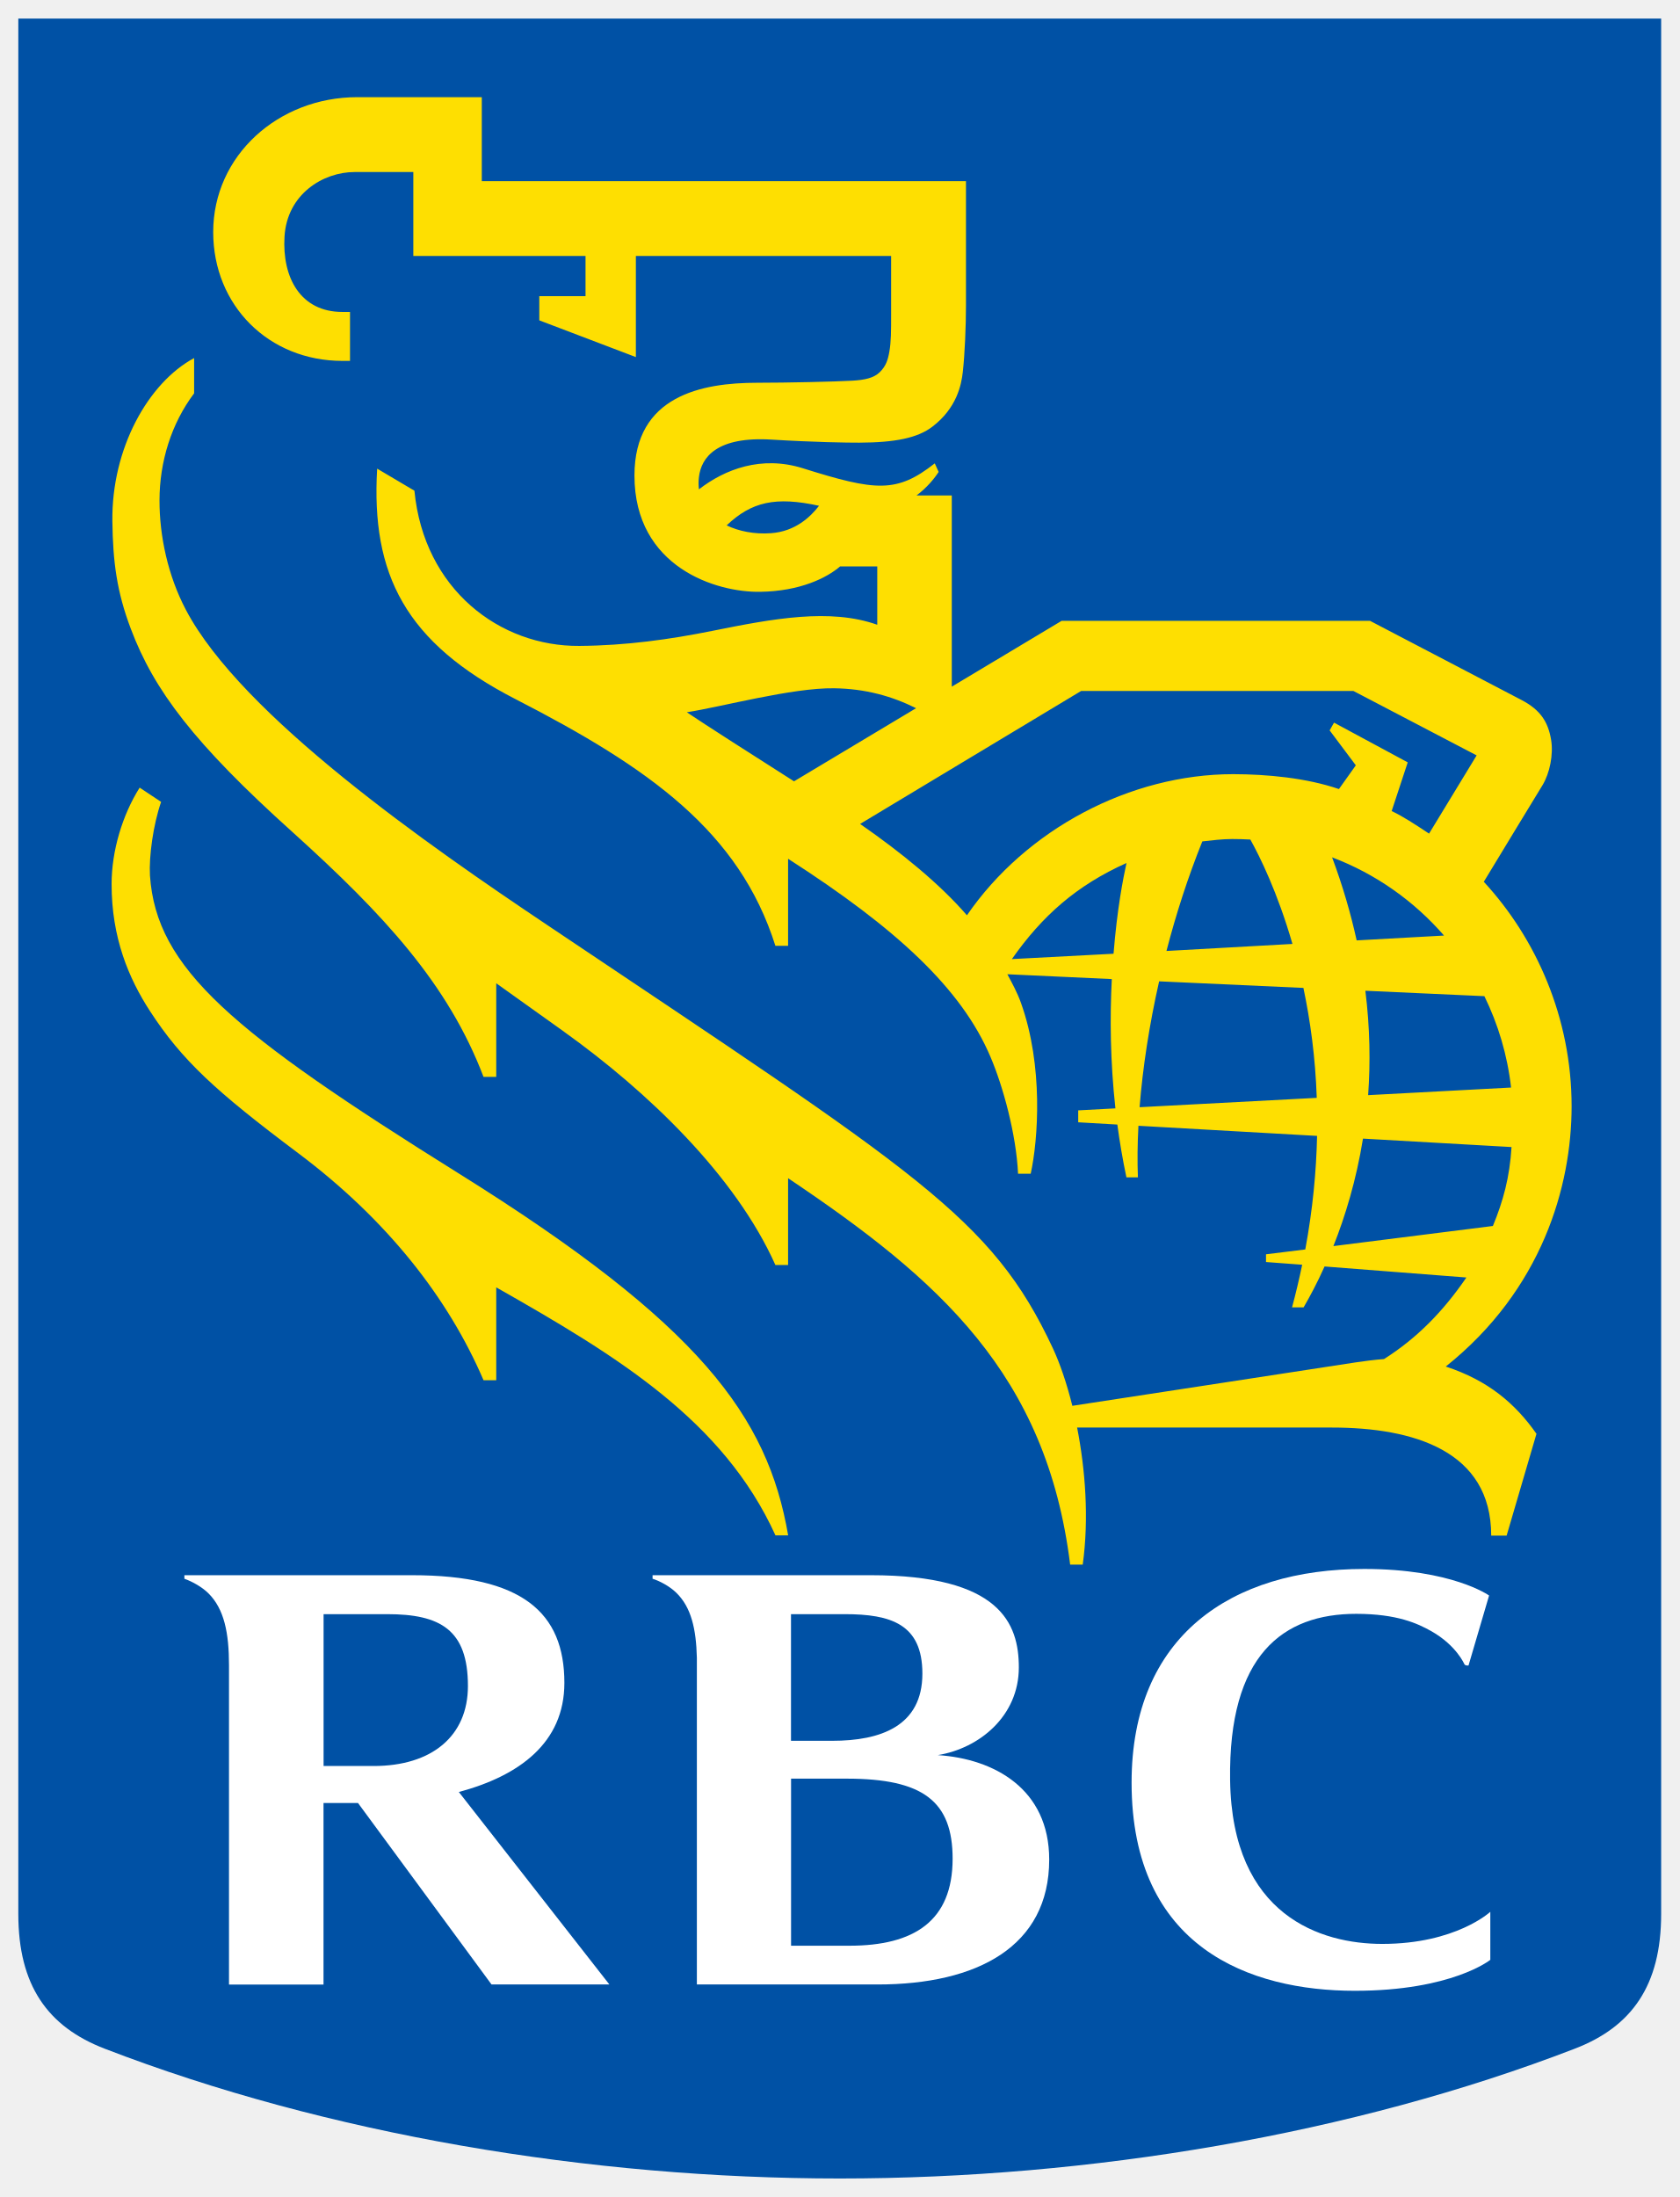
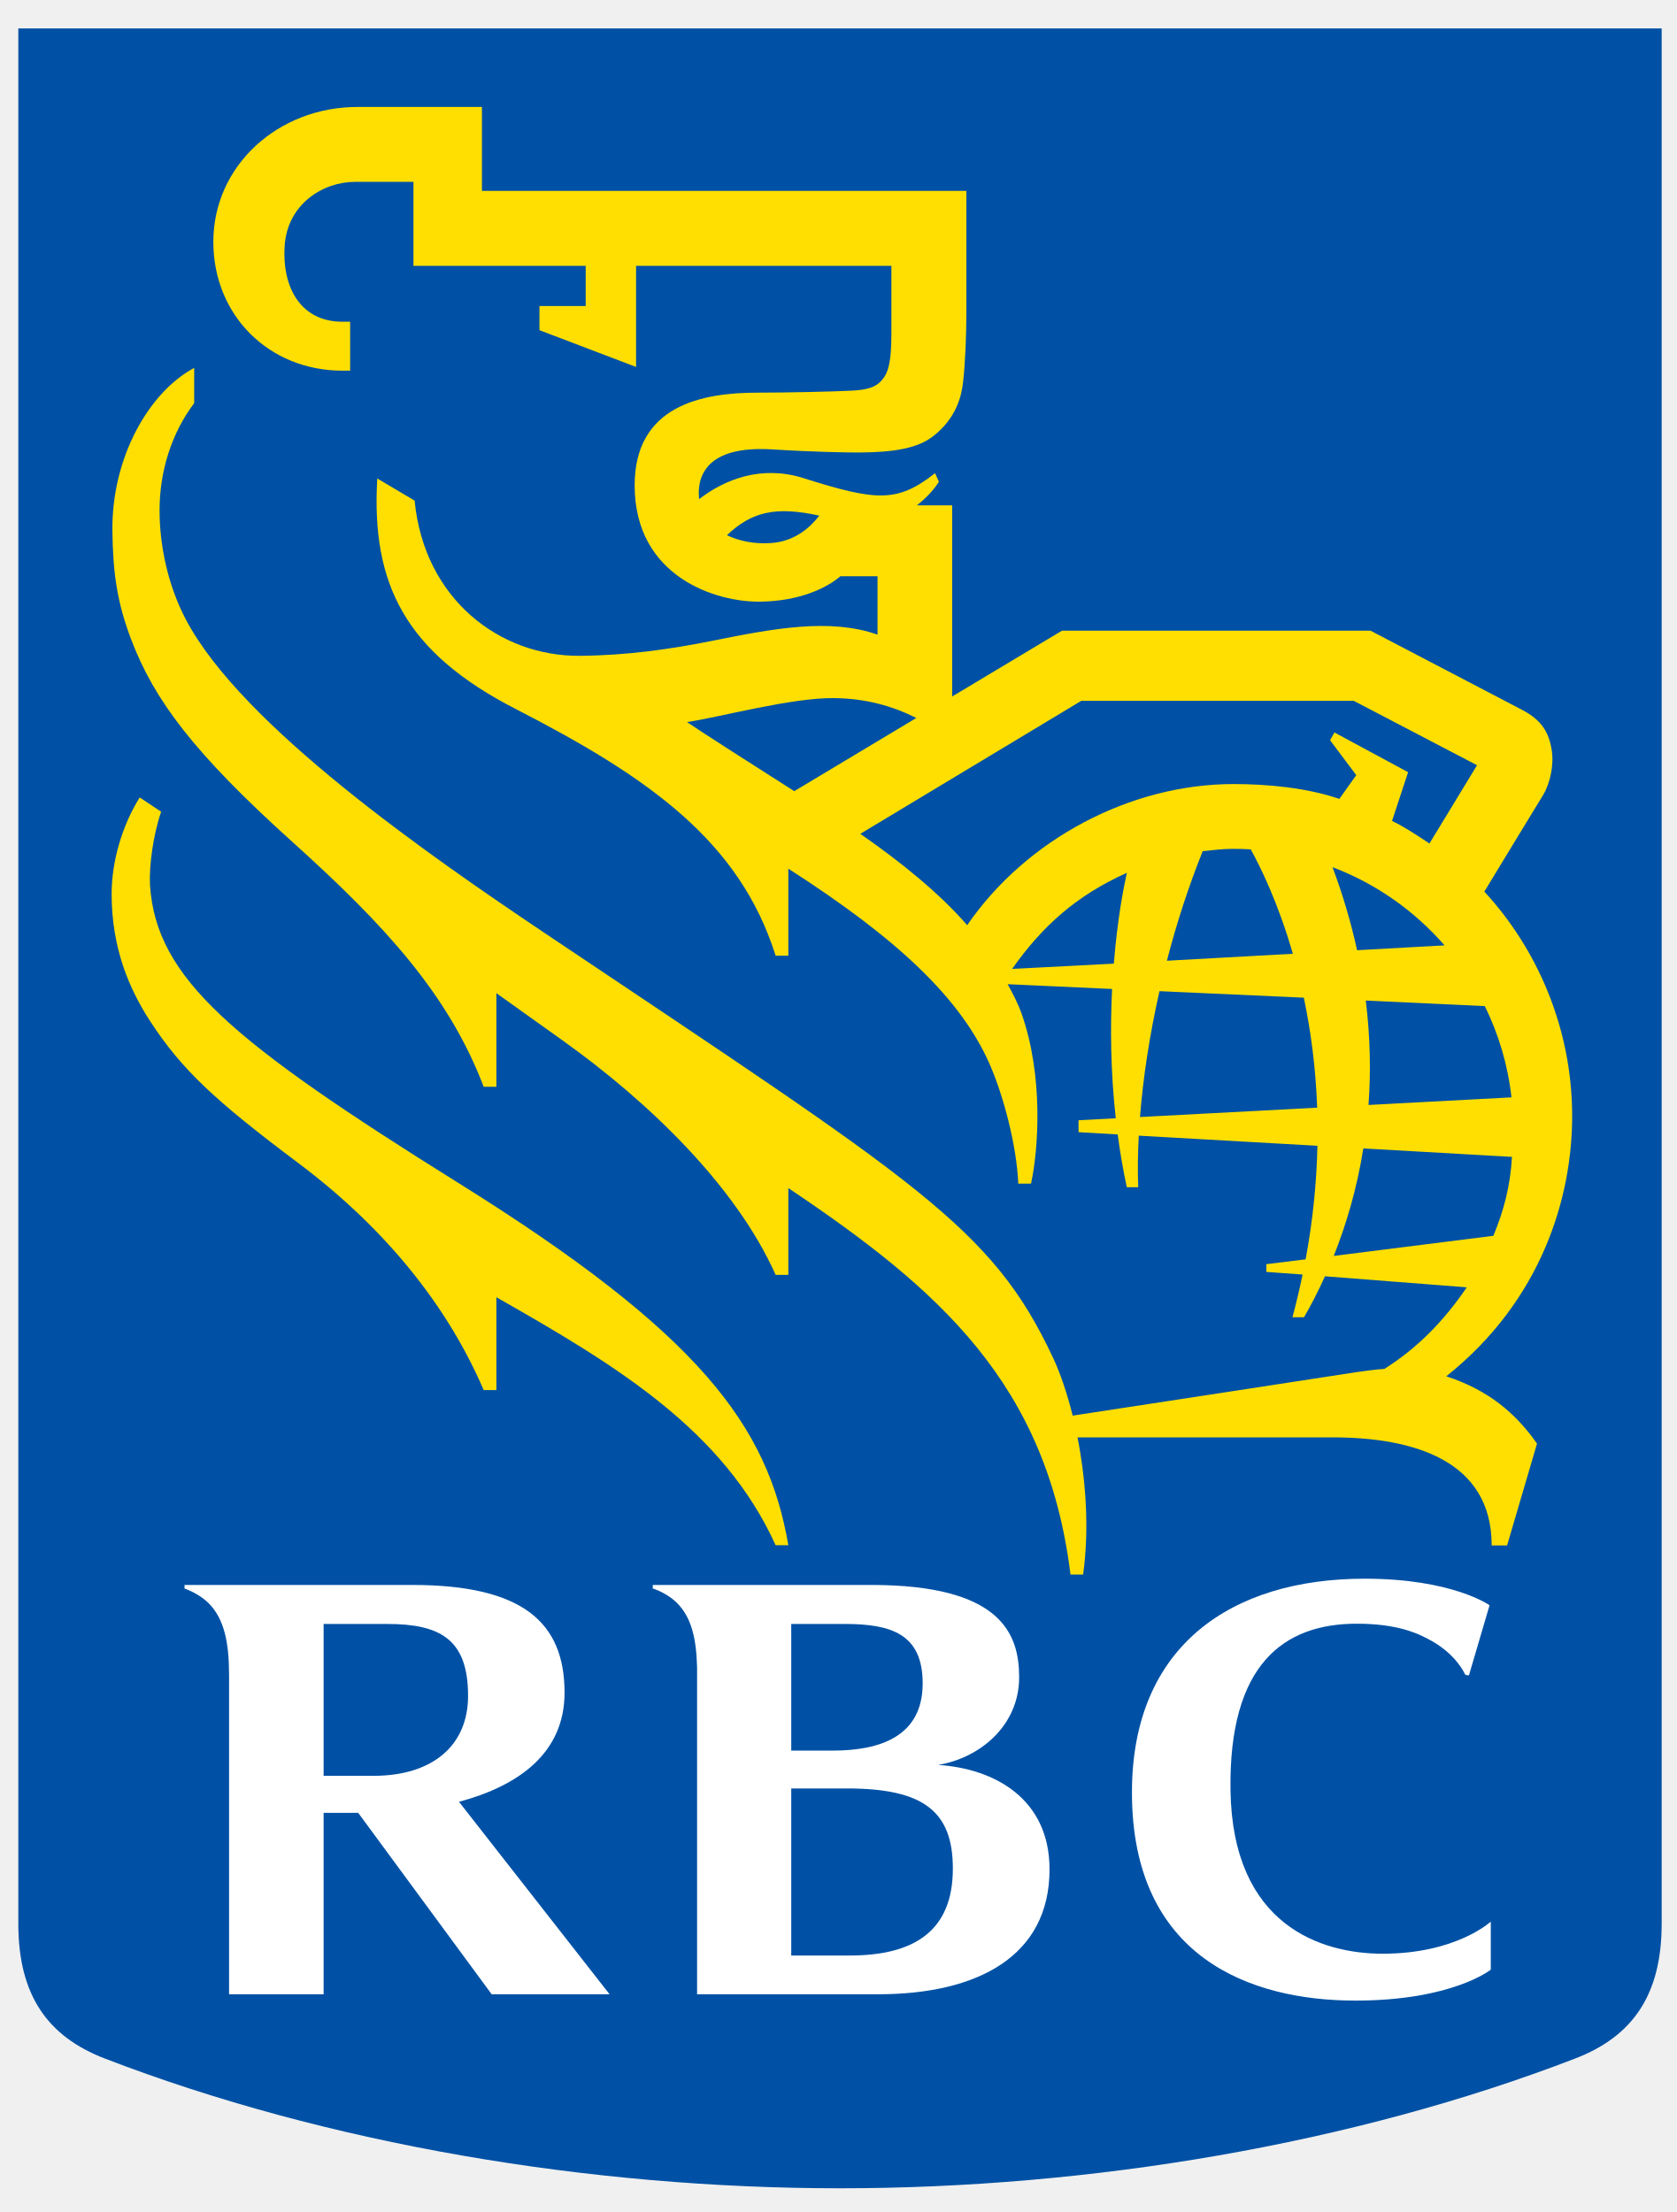
- <svg xmlns="http://www.w3.org/2000/svg" version="1.1" id="One_line_x2C__cmyk_x2C__positive" x="0px" y="0px" viewBox="0 0 26.05 34.072" style="enable-background:new 0 0 26.05 34.072;" xml:space="preserve">
-   <style type="text/css">
- 	.st0{fill:#0051A5;}
- 	.st1{fill:#FEDF01;}
- 	.st2{fill:#FFFFFF;}
- </style>
-   <g>
-     <g>
-       <g>
-         <g>
-           <g>
-             <g>
-               <path class="st0" d="M25.766,29.682c0,1.107-0.454,1.75-1.34,2.09c-3.443,1.328-7.521,2.013-11.401,2.013        c-3.879,0-7.957-0.685-11.401-2.013c-0.886-0.341-1.34-0.983-1.34-2.09V0.288h25.482V29.682z" />
-               <g>
-                 <g>
-                   <path class="st1" d="M7.118,18.2c-3.527-2.202-4.693-3.178-4.792-4.622c-0.017-0.294,0.05-0.788,0.173-1.142          l-0.333-0.221c-0.267,0.423-0.435,0.982-0.435,1.494c-0.001,0.835,0.267,1.466,0.595,1.971          c0.496,0.764,1.018,1.243,2.301,2.205c1.385,1.039,2.329,2.252,2.873,3.52h0.197v-1.44          c1.871,1.062,3.52,2.061,4.331,3.846h0.197C11.906,21.962,10.86,20.536,7.118,18.2z" />
-                   <path class="st1" d="M23.369,23.815h-0.239c0-1.317-1.207-1.676-2.472-1.676h-3.951          c0.127,0.649,0.186,1.409,0.087,2.126H16.599c-0.366-2.958-2.038-4.424-4.375-5.993v1.346h-0.197          c-0.621-1.389-1.986-2.693-3.279-3.618h0.001c-0.344-0.246-0.7-0.5-1.052-0.751v1.452H7.5          c-0.548-1.44-1.543-2.515-2.961-3.795C3.007,11.528,2.388,10.703,2.03,9.754          C1.812,9.179,1.751,8.714,1.743,8.083C1.729,6.954,2.3,5.935,3.011,5.553v0.547          c-0.353,0.468-0.536,1.059-0.537,1.659c-0.001,0.554,0.131,1.17,0.408,1.696          c0.862,1.643,3.768,3.659,5.614,4.896c5.738,3.849,6.884,4.521,7.837,6.563          c0.106,0.228,0.212,0.534,0.3,0.888c0.829-0.128,3.836-0.586,4.391-0.673          c0.106-0.017,0.328-0.045,0.443-0.052c0.518-0.328,0.922-0.745,1.278-1.265l-2.2-0.171          c-0.113,0.253-0.226,0.464-0.325,0.634h-0.179c0.06-0.224,0.112-0.444,0.157-0.661l-0.561-0.042v-0.12          l0.609-0.075c0.116-0.623,0.171-1.211,0.183-1.761l-2.771-0.157c-0.015,0.284-0.018,0.552-0.008,0.8          H17.472c-0.059-0.276-0.105-0.551-0.141-0.819l-0.607-0.035v-0.185l0.577-0.031          c-0.081-0.733-0.086-1.417-0.056-2.005l-1.62-0.075c0.076,0.142,0.155,0.287,0.211,0.444          c0.35,0.978,0.267,2.123,0.151,2.65h-0.196c-0.028-0.61-0.233-1.357-0.428-1.813          c-0.448-1.056-1.454-1.989-3.139-3.072v1.35h-0.197c-0.561-1.774-1.956-2.76-4.03-3.825          C6.286,9.965,5.754,8.907,5.85,7.268l0.578,0.342c0.148,1.533,1.326,2.417,2.558,2.407          c0.725-0.005,1.405-0.101,2.062-0.233c0.948-0.191,1.826-0.355,2.559-0.095V8.784h-0.576          c-0.206,0.178-0.623,0.385-1.237,0.394C11.118,9.191,9.841,8.802,9.841,7.374          c0-1.24,1.05-1.438,1.904-1.438c0.457,0,1.217-0.017,1.474-0.032c0.191-0.011,0.335-0.041,0.427-0.132          c0.097-0.095,0.127-0.193,0.149-0.32c0.027-0.154,0.027-0.311,0.027-0.577c0-0.098,0-0.905,0-0.905H9.863          v1.568l-1.498-0.57v-0.375h0.717V3.97H6.411V2.668H5.5c-0.487,0-1.048,0.341-1.087,1.002          C4.375,4.304,4.66,4.838,5.312,4.838h0.117v0.759H5.312c-1.143,0-2.005-0.859-2.005-1.998          c0-1.188,1.012-2.092,2.234-2.092h1.932v1.302h7.51c0,0,0,1.557,0,1.924c0,0.324-0.018,0.76-0.049,1.035          c-0.022,0.2-0.093,0.56-0.473,0.85c-0.229,0.174-0.574,0.245-1.134,0.247          c-0.183,0.001-0.715-0.008-1.353-0.047C11.118,6.764,10.876,7.093,10.841,7.4          c-0.008,0.065-0.007,0.128,0,0.189c0.401-0.311,0.968-0.529,1.612-0.327          c1.133,0.356,1.456,0.388,2.046-0.076l0.06,0.133c-0.064,0.099-0.177,0.24-0.343,0.365h0.547v2.965          l1.704-1.021h4.783c0,0,2.022,1.056,2.354,1.23c0.293,0.154,0.409,0.341,0.455,0.615          c0.038,0.229-0.021,0.519-0.134,0.705c-0.07,0.116-0.62,1.016-0.91,1.497          c0.813,0.88,1.362,2.111,1.362,3.482c0,1.242-0.46,2.845-1.952,4.036          c0.656,0.215,1.077,0.572,1.407,1.043L23.369,23.815z M12.704,7.844c-0.672-0.147-1.046-0.064-1.433,0.304          c0.189,0.09,0.426,0.14,0.688,0.121C12.336,8.242,12.571,8.016,12.704,7.844z M12.316,12.117l1.893-1.134          c-0.371-0.185-0.782-0.302-1.27-0.309c-0.652-0.01-1.753,0.29-2.286,0.372          C10.891,11.208,11.737,11.749,12.316,12.117z M20.768,12.237l0.262-0.368l-0.406-0.542l0.068-0.12          l1.143,0.616l-0.249,0.755c0.184,0.088,0.353,0.2,0.58,0.35l0.738-1.213l-1.911-0.999h-4.224          l-3.428,2.062c0.644,0.447,1.236,0.931,1.657,1.417c0.918-1.336,2.533-2.189,4.13-2.189          C19.65,12.007,20.259,12.063,20.768,12.237z M20.424,17.026c-0.021-0.631-0.101-1.202-0.207-1.705          l-2.238-0.102c-0.154,0.681-0.255,1.346-0.303,1.952L20.424,17.026z M21.178,15.365          c0.072,0.578,0.079,1.119,0.043,1.619l2.217-0.118c-0.057-0.503-0.2-0.98-0.414-1.417L21.178,15.365z           M20.047,14.639c-0.231-0.8-0.507-1.357-0.653-1.619c-0.093-0.005-0.186-0.008-0.281-0.008          c-0.156,0-0.312,0.02-0.464,0.037c-0.225,0.56-0.407,1.125-0.556,1.699L20.047,14.639z M20.662,13.296          c0.165,0.443,0.29,0.874,0.381,1.288l1.355-0.075C21.933,13.973,21.338,13.552,20.662,13.296z           M23.156,19.013c0.159-0.385,0.261-0.755,0.289-1.224l-2.304-0.131c-0.104,0.645-0.276,1.207-0.459,1.667          L23.156,19.013z M17.473,13.384c-0.772,0.346-1.304,0.815-1.778,1.49l1.577-0.083          C17.328,14.091,17.42,13.627,17.473,13.384z" />
-                 </g>
-                 <g>
-                   <path class="st2" d="M14.546,27.219c0.643-0.104,1.257-0.605,1.257-1.36c0-0.682-0.29-1.43-2.296-1.43          c-1.5,0-3.385,0-3.385,0v0.055c0.102,0.031,0.264,0.114,0.37,0.219c0.23,0.225,0.306,0.56,0.317,1.006          v5.067c0,0,1.855,0,2.805,0c1.543,0,2.66-0.588,2.66-1.937C16.274,27.743,15.421,27.276,14.546,27.219z           M13.102,25.033c0.718,0,1.205,0.155,1.205,0.922c0,0.817-0.652,1.042-1.397,1.042c-0.361,0-0.641,0-0.641,0          v-1.964C12.269,25.033,12.671,25.033,13.102,25.033z M13.175,30.175c-0.304,0-0.905,0-0.905,0v-2.591          c0,0,0.492,0,0.864,0c1.187,0,1.642,0.353,1.642,1.243C14.775,29.79,14.181,30.175,13.175,30.175z" />
-                   <path class="st2" d="M7.624,30.776H9.452l-2.335-2.985c0.936-0.251,1.637-0.762,1.637-1.692          c0-1.092-0.653-1.67-2.363-1.67c-1.516,0-3.531,0-3.531,0v0.055c0.13,0.046,0.275,0.13,0.371,0.224          c0.247,0.244,0.321,0.616,0.321,1.119c0,0.002,0,4.95,0,4.95h1.466V27.962c0,0,0.318,0,0.535,0          L7.624,30.776z M5.018,25.033c0,0,0.557,0,0.988,0c0.822,0,1.252,0.24,1.252,1.114          c0,0.779-0.562,1.241-1.462,1.241c-0.361,0-0.777,0-0.777,0V25.033z" />
-                   <path class="st2" d="M22.203,25.298c0.392,0.223,0.511,0.513,0.514,0.516c0.019,0.021,0.061,0.015,0.061,0.015          l0.319-1.085c0,0-0.573-0.412-1.937-0.412c-2.063,0-3.608,1.04-3.608,3.314          c0,2.563,1.84,3.228,3.462,3.228c1.509,0,2.102-0.48,2.102-0.48V29.649c0,0-0.533,0.498-1.676,0.498          c-0.945,0-2.33-0.431-2.36-2.539c-0.028-1.945,0.82-2.58,1.957-2.58          C21.671,25.029,21.988,25.177,22.203,25.298z" />
-                 </g>
-               </g>
-             </g>
-           </g>
+ <svg xmlns="http://www.w3.org/2000/svg" width="72px" height="95px" viewBox="0 0 26 34" version="1.1">
+   <g id="Page-1" stroke="none" stroke-width="1" fill="none" fill-rule="evenodd">
+     <g id="rbc">
+       <path d="M25.766,29.682 C25.766,30.789 25.312,31.431 24.426,31.772 C20.983,33.1 16.905,33.785 13.025,33.785 C9.146,33.785 5.068,33.1 1.624,31.772 C0.738,31.431 0.284,30.789 0.284,29.682 L0.284,0.288 L25.766,0.288 L25.766,29.682 Z" id="Path" fill="#0051A5" />
+       <g id="Group" transform="translate(1, 1)">
+         <g fill="#FEDF01">
+           <path d="M6.118,17.2 C2.591,14.998 1.425,14.023 1.326,12.578 C1.309,12.284 1.376,11.79 1.499,11.436 L1.166,11.215 C0.9,11.639 0.731,12.197 0.731,12.71 C0.731,13.544 0.998,14.176 1.326,14.681 C1.822,15.444 2.344,15.923 3.627,16.886 C5.012,17.925 5.956,19.138 6.5,20.406 L6.697,20.406 L6.697,18.966 C8.567,20.028 10.217,21.027 11.027,22.812 L11.224,22.812 C10.906,20.962 9.86,19.536 6.118,17.2 Z" id="Path" />
+           <path d="M22.369,22.815 L22.13,22.815 C22.13,21.498 20.923,21.139 19.659,21.139 L15.708,21.139 C15.835,21.788 15.894,22.548 15.795,23.266 L15.599,23.266 C15.233,20.307 13.561,18.841 11.224,17.273 L11.224,18.619 L11.027,18.619 C10.407,17.23 9.041,15.926 7.748,15.001 L7.749,15.001 C7.405,14.755 7.049,14.501 6.697,14.25 L6.697,15.702 L6.5,15.702 C5.952,14.262 4.957,13.187 3.538,11.908 C2.007,10.528 1.388,9.703 1.03,8.754 C0.812,8.179 0.751,7.715 0.743,7.083 C0.729,5.954 1.3,4.935 2.011,4.553 L2.011,5.1 C1.658,5.567 1.475,6.158 1.474,6.759 C1.474,7.313 1.605,7.929 1.882,8.455 C2.744,10.098 5.65,12.114 7.496,13.351 C13.234,17.2 14.38,17.872 15.333,19.914 C15.439,20.142 15.545,20.448 15.633,20.802 C16.462,20.674 19.469,20.217 20.024,20.129 C20.13,20.112 20.352,20.084 20.467,20.077 C20.984,19.75 21.389,19.333 21.744,18.812 L19.545,18.641 C19.431,18.894 19.319,19.106 19.22,19.276 L19.041,19.276 C19.101,19.052 19.153,18.832 19.198,18.614 L18.636,18.573 L18.636,18.453 L19.245,18.378 C19.361,17.756 19.416,17.167 19.428,16.617 L16.658,16.46 C16.642,16.744 16.64,17.012 16.649,17.26 L16.472,17.26 C16.413,16.983 16.366,16.709 16.331,16.441 L15.724,16.406 L15.724,16.221 L16.301,16.19 C16.22,15.457 16.215,14.773 16.244,14.185 L14.625,14.111 C14.701,14.253 14.78,14.398 14.836,14.554 C15.185,15.532 15.102,16.678 14.987,17.204 L14.79,17.204 C14.762,16.594 14.557,15.847 14.363,15.391 C13.914,14.335 12.909,13.402 11.224,12.319 L11.224,13.669 L11.027,13.669 C10.467,11.895 9.072,10.909 6.997,9.843 C5.286,8.965 4.754,7.907 4.85,6.268 L5.429,6.611 C5.577,8.143 6.754,9.027 7.986,9.018 C8.711,9.013 9.391,8.917 10.048,8.785 C10.996,8.593 11.874,8.43 12.607,8.69 L12.607,7.784 L12.031,7.784 C11.825,7.962 11.408,8.169 10.794,8.178 C10.118,8.191 8.841,7.802 8.841,6.374 C8.841,5.134 9.89,4.937 10.745,4.937 C11.201,4.937 11.962,4.92 12.219,4.905 C12.411,4.894 12.554,4.864 12.646,4.773 C12.743,4.677 12.773,4.579 12.795,4.453 C12.822,4.299 12.822,4.141 12.822,3.876 C12.822,3.778 12.822,2.97 12.822,2.97 L8.863,2.97 L8.863,4.538 L7.365,3.968 L7.365,3.593 L8.082,3.593 L8.082,2.97 L5.411,2.97 L5.411,1.668 L4.5,1.668 C4.013,1.668 3.452,2.009 3.413,2.67 C3.375,3.304 3.66,3.837 4.312,3.837 L4.429,3.837 L4.429,4.596 L4.312,4.596 C3.169,4.596 2.308,3.737 2.308,2.598 C2.308,1.41 3.319,0.506 4.542,0.506 L6.473,0.506 L6.473,1.808 L13.984,1.808 C13.984,1.808 13.984,3.365 13.984,3.732 C13.984,4.057 13.966,4.492 13.934,4.768 C13.912,4.967 13.841,5.328 13.462,5.618 C13.233,5.792 12.888,5.862 12.328,5.865 C12.145,5.866 11.612,5.857 10.974,5.817 C10.118,5.764 9.876,6.093 9.841,6.4 C9.833,6.465 9.834,6.528 9.841,6.588 C10.242,6.278 10.809,6.059 11.453,6.261 C12.586,6.618 12.909,6.649 13.499,6.186 L13.559,6.319 C13.496,6.417 13.382,6.558 13.217,6.684 L13.764,6.684 L13.764,9.649 L15.468,8.628 L20.251,8.628 C20.251,8.628 22.273,9.684 22.605,9.858 C22.899,10.013 23.015,10.199 23.06,10.473 C23.099,10.702 23.039,10.992 22.927,11.178 C22.856,11.294 22.307,12.194 22.016,12.675 C22.829,13.555 23.378,14.786 23.378,16.157 C23.378,17.399 22.919,19.002 21.426,20.192 C22.082,20.407 22.503,20.765 22.833,21.236 L22.369,22.815 Z M11.704,6.844 C11.033,6.697 10.658,6.78 10.272,7.148 C10.461,7.238 10.698,7.288 10.959,7.269 C11.336,7.242 11.571,7.016 11.704,6.844 Z M11.316,11.117 L13.209,9.982 C12.838,9.797 12.427,9.68 11.939,9.674 C11.287,9.664 10.186,9.964 9.653,10.046 C9.891,10.208 10.737,10.749 11.316,11.117 Z M19.768,11.237 L20.03,10.869 L19.624,10.327 L19.692,10.207 L20.834,10.823 L20.585,11.579 C20.769,11.667 20.939,11.779 21.165,11.929 L21.903,10.715 L19.991,9.716 L15.767,9.716 L12.34,11.779 C12.984,12.226 13.576,12.71 13.997,13.196 C14.915,11.86 16.53,11.007 18.127,11.007 C18.65,11.007 19.259,11.063 19.768,11.237 Z M19.424,16.026 C19.402,15.395 19.323,14.824 19.217,14.32 L16.979,14.219 C16.825,14.9 16.724,15.565 16.677,16.171 L19.424,16.026 Z M20.178,14.365 C20.249,14.943 20.257,15.484 20.22,15.984 L22.437,15.866 C22.381,15.363 22.238,14.886 22.023,14.45 L20.178,14.365 Z M19.047,13.639 C18.816,12.838 18.539,12.282 18.394,12.02 C18.301,12.014 18.207,12.012 18.113,12.012 C17.957,12.012 17.801,12.032 17.649,12.048 C17.425,12.608 17.242,13.174 17.094,13.747 L19.047,13.639 Z M19.662,12.296 C19.828,12.739 19.952,13.169 20.043,13.584 L21.399,13.509 C20.933,12.973 20.338,12.552 19.662,12.296 Z M22.156,18.013 C22.315,17.628 22.417,17.258 22.445,16.789 L20.14,16.658 C20.037,17.303 19.865,17.865 19.681,18.325 L22.156,18.013 Z M16.473,12.384 C15.7,12.731 15.169,13.2 14.694,13.874 L16.271,13.792 C16.328,13.091 16.42,12.627 16.473,12.384 Z" id="Shape" fill-rule="nonzero" />
+         </g>
+         <g transform="translate(1, 23)" fill="#FFFFFF">
+           <path d="M12.546,3.219 C13.188,3.114 13.803,2.614 13.803,1.859 C13.803,1.177 13.514,0.428 11.507,0.428 C10.007,0.428 8.122,0.428 8.122,0.428 L8.122,0.483 C8.225,0.514 8.387,0.597 8.492,0.702 C8.723,0.927 8.798,1.263 8.809,1.708 L8.809,6.776 C8.809,6.776 10.664,6.776 11.615,6.776 C13.158,6.776 14.274,6.187 14.274,4.839 C14.274,3.743 13.421,3.276 12.546,3.219 Z M11.102,1.033 C11.82,1.033 12.307,1.189 12.307,1.955 C12.307,2.772 11.655,2.997 10.911,2.997 C10.55,2.997 10.269,2.997 10.269,2.997 L10.269,1.033 C10.269,1.033 10.671,1.033 11.102,1.033 Z M11.175,6.175 C10.871,6.175 10.269,6.175 10.269,6.175 L10.269,3.584 C10.269,3.584 10.762,3.584 11.133,3.584 C12.32,3.584 12.775,3.938 12.775,4.827 C12.775,5.79 12.181,6.175 11.175,6.175 Z" id="Shape" fill-rule="nonzero" />
+           <path d="M5.624,6.776 L7.452,6.776 L5.117,3.791 C6.053,3.54 6.754,3.028 6.754,2.098 C6.754,1.006 6.101,0.428 4.391,0.428 C2.876,0.428 0.861,0.428 0.861,0.428 L0.861,0.483 C0.991,0.529 1.136,0.613 1.231,0.707 C1.478,0.951 1.552,1.323 1.552,1.826 C1.552,1.827 1.552,6.776 1.552,6.776 L3.018,6.776 L3.018,3.962 C3.018,3.962 3.337,3.962 3.554,3.962 L5.624,6.776 Z M3.018,1.033 C3.018,1.033 3.575,1.033 4.006,1.033 C4.829,1.033 5.258,1.274 5.258,2.148 C5.258,2.927 4.696,3.388 3.796,3.388 C3.435,3.388 3.018,3.388 3.018,3.388 L3.018,1.033 Z" id="Shape" fill-rule="nonzero" />
+           <path d="M20.203,1.298 C20.595,1.521 20.714,1.811 20.717,1.814 C20.736,1.835 20.778,1.828 20.778,1.828 L21.097,0.743 C21.097,0.743 20.524,0.331 19.16,0.331 C17.097,0.331 15.552,1.371 15.552,3.645 C15.552,6.208 17.392,6.874 19.015,6.874 C20.524,6.874 21.116,6.394 21.116,6.394 L21.116,5.649 C21.116,5.649 20.583,6.147 19.44,6.147 C18.495,6.147 17.11,5.716 17.08,3.608 C17.053,1.664 17.901,1.029 19.037,1.029 C19.671,1.029 19.988,1.177 20.203,1.298 Z" id="Path" />
        </g>
      </g>
    </g>
  </g>
</svg>
